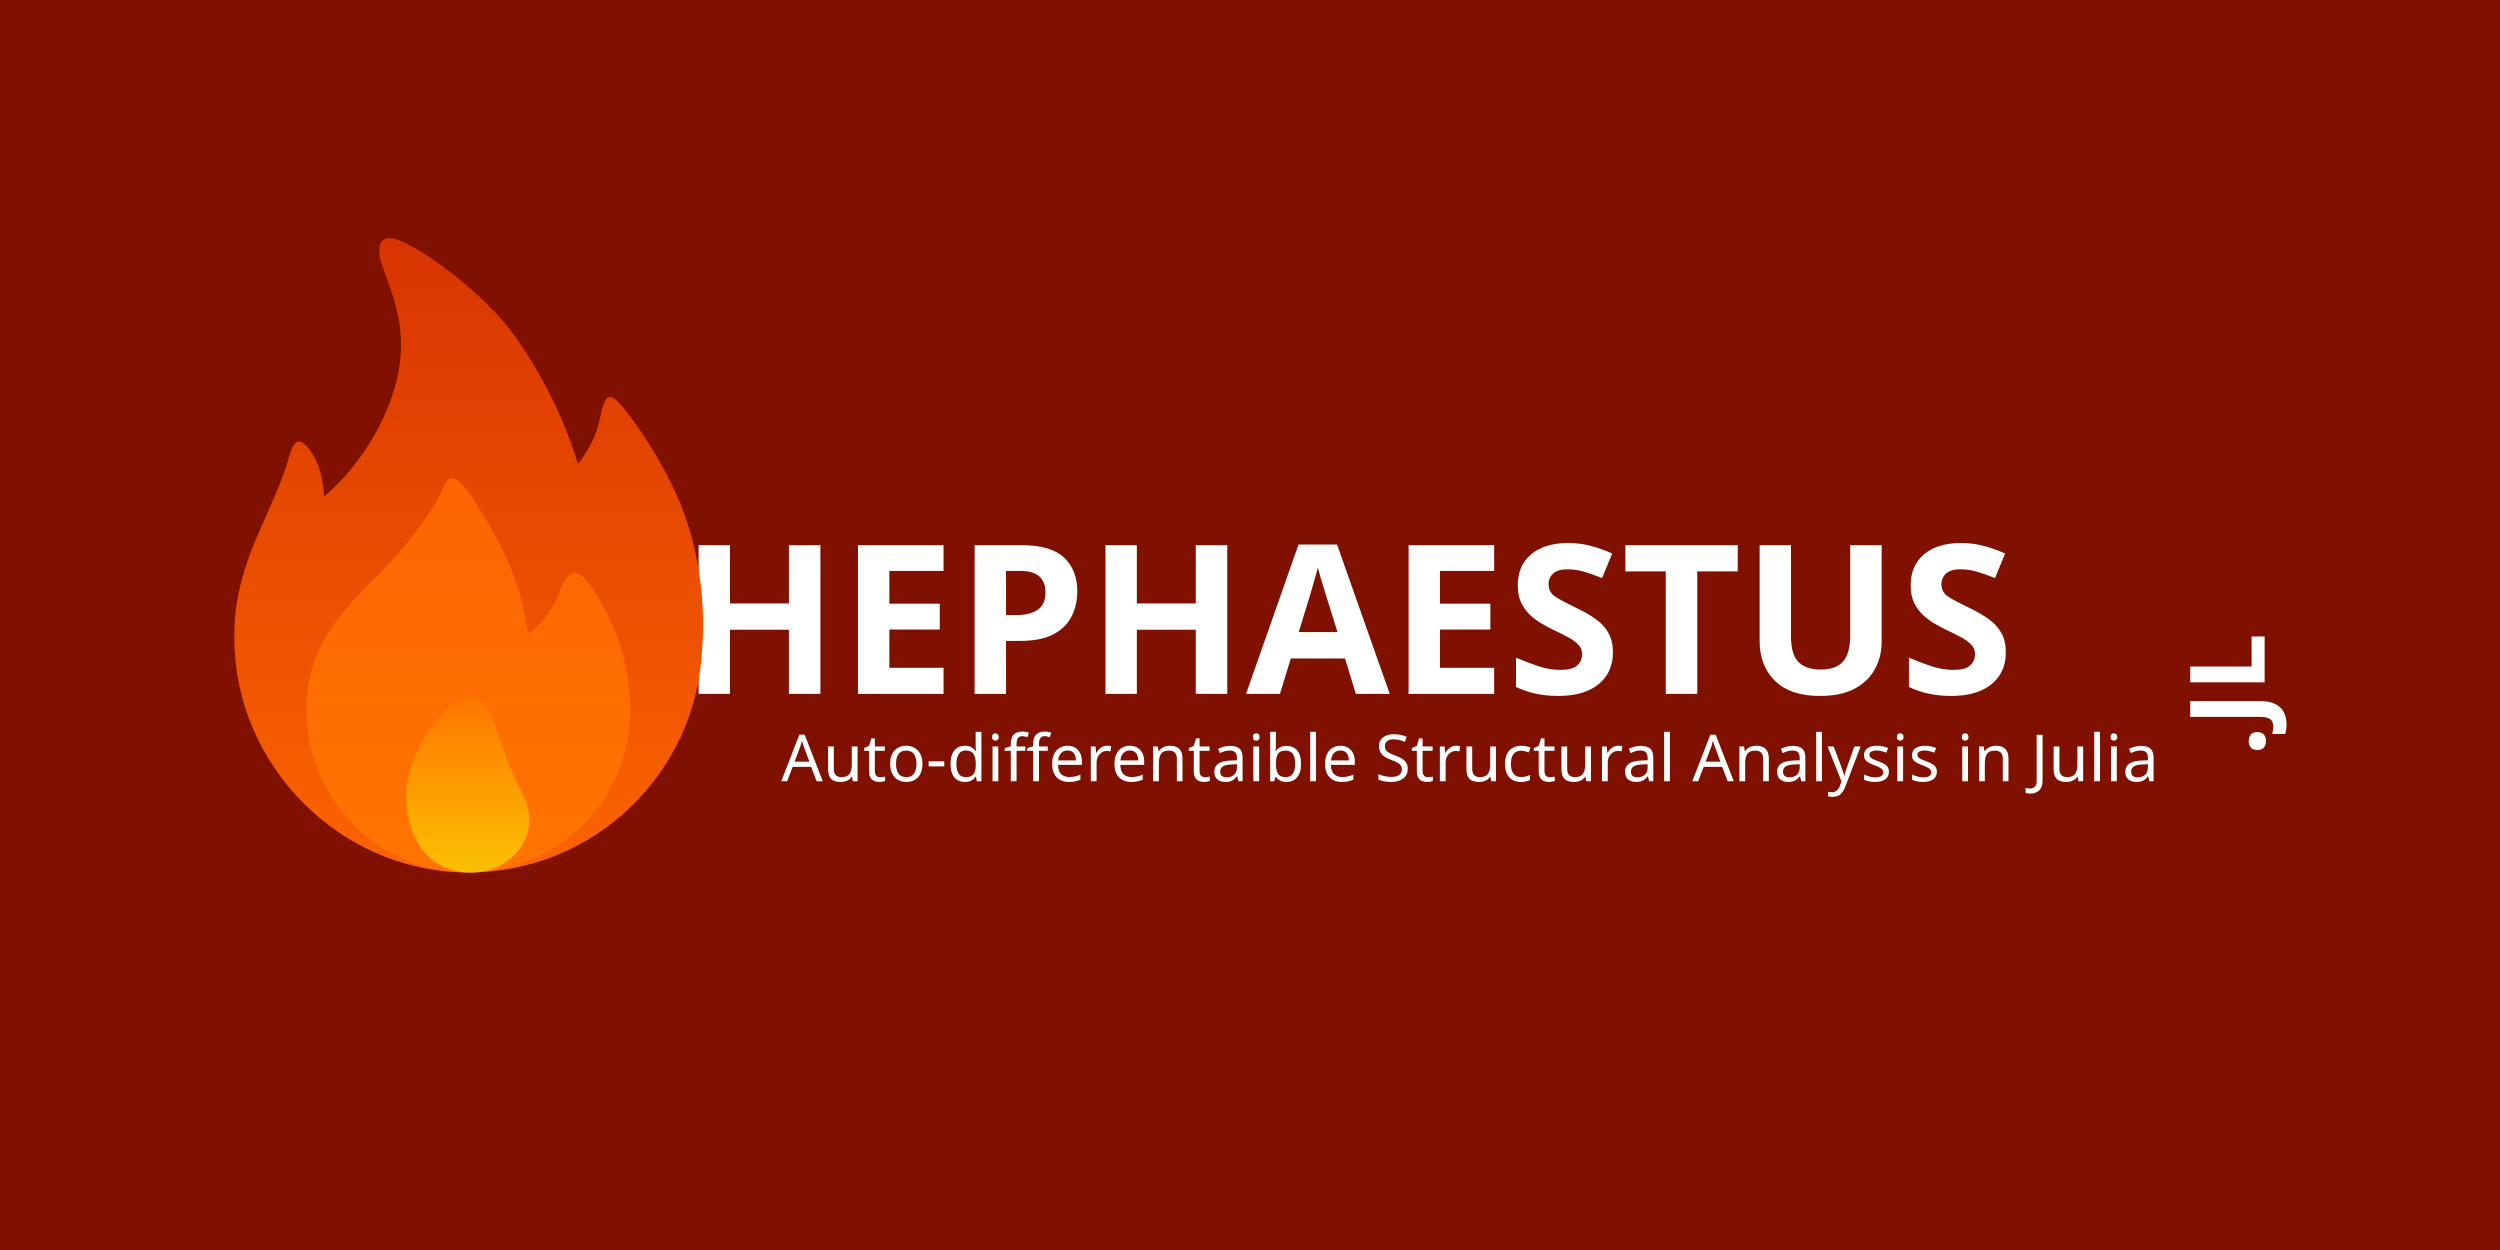
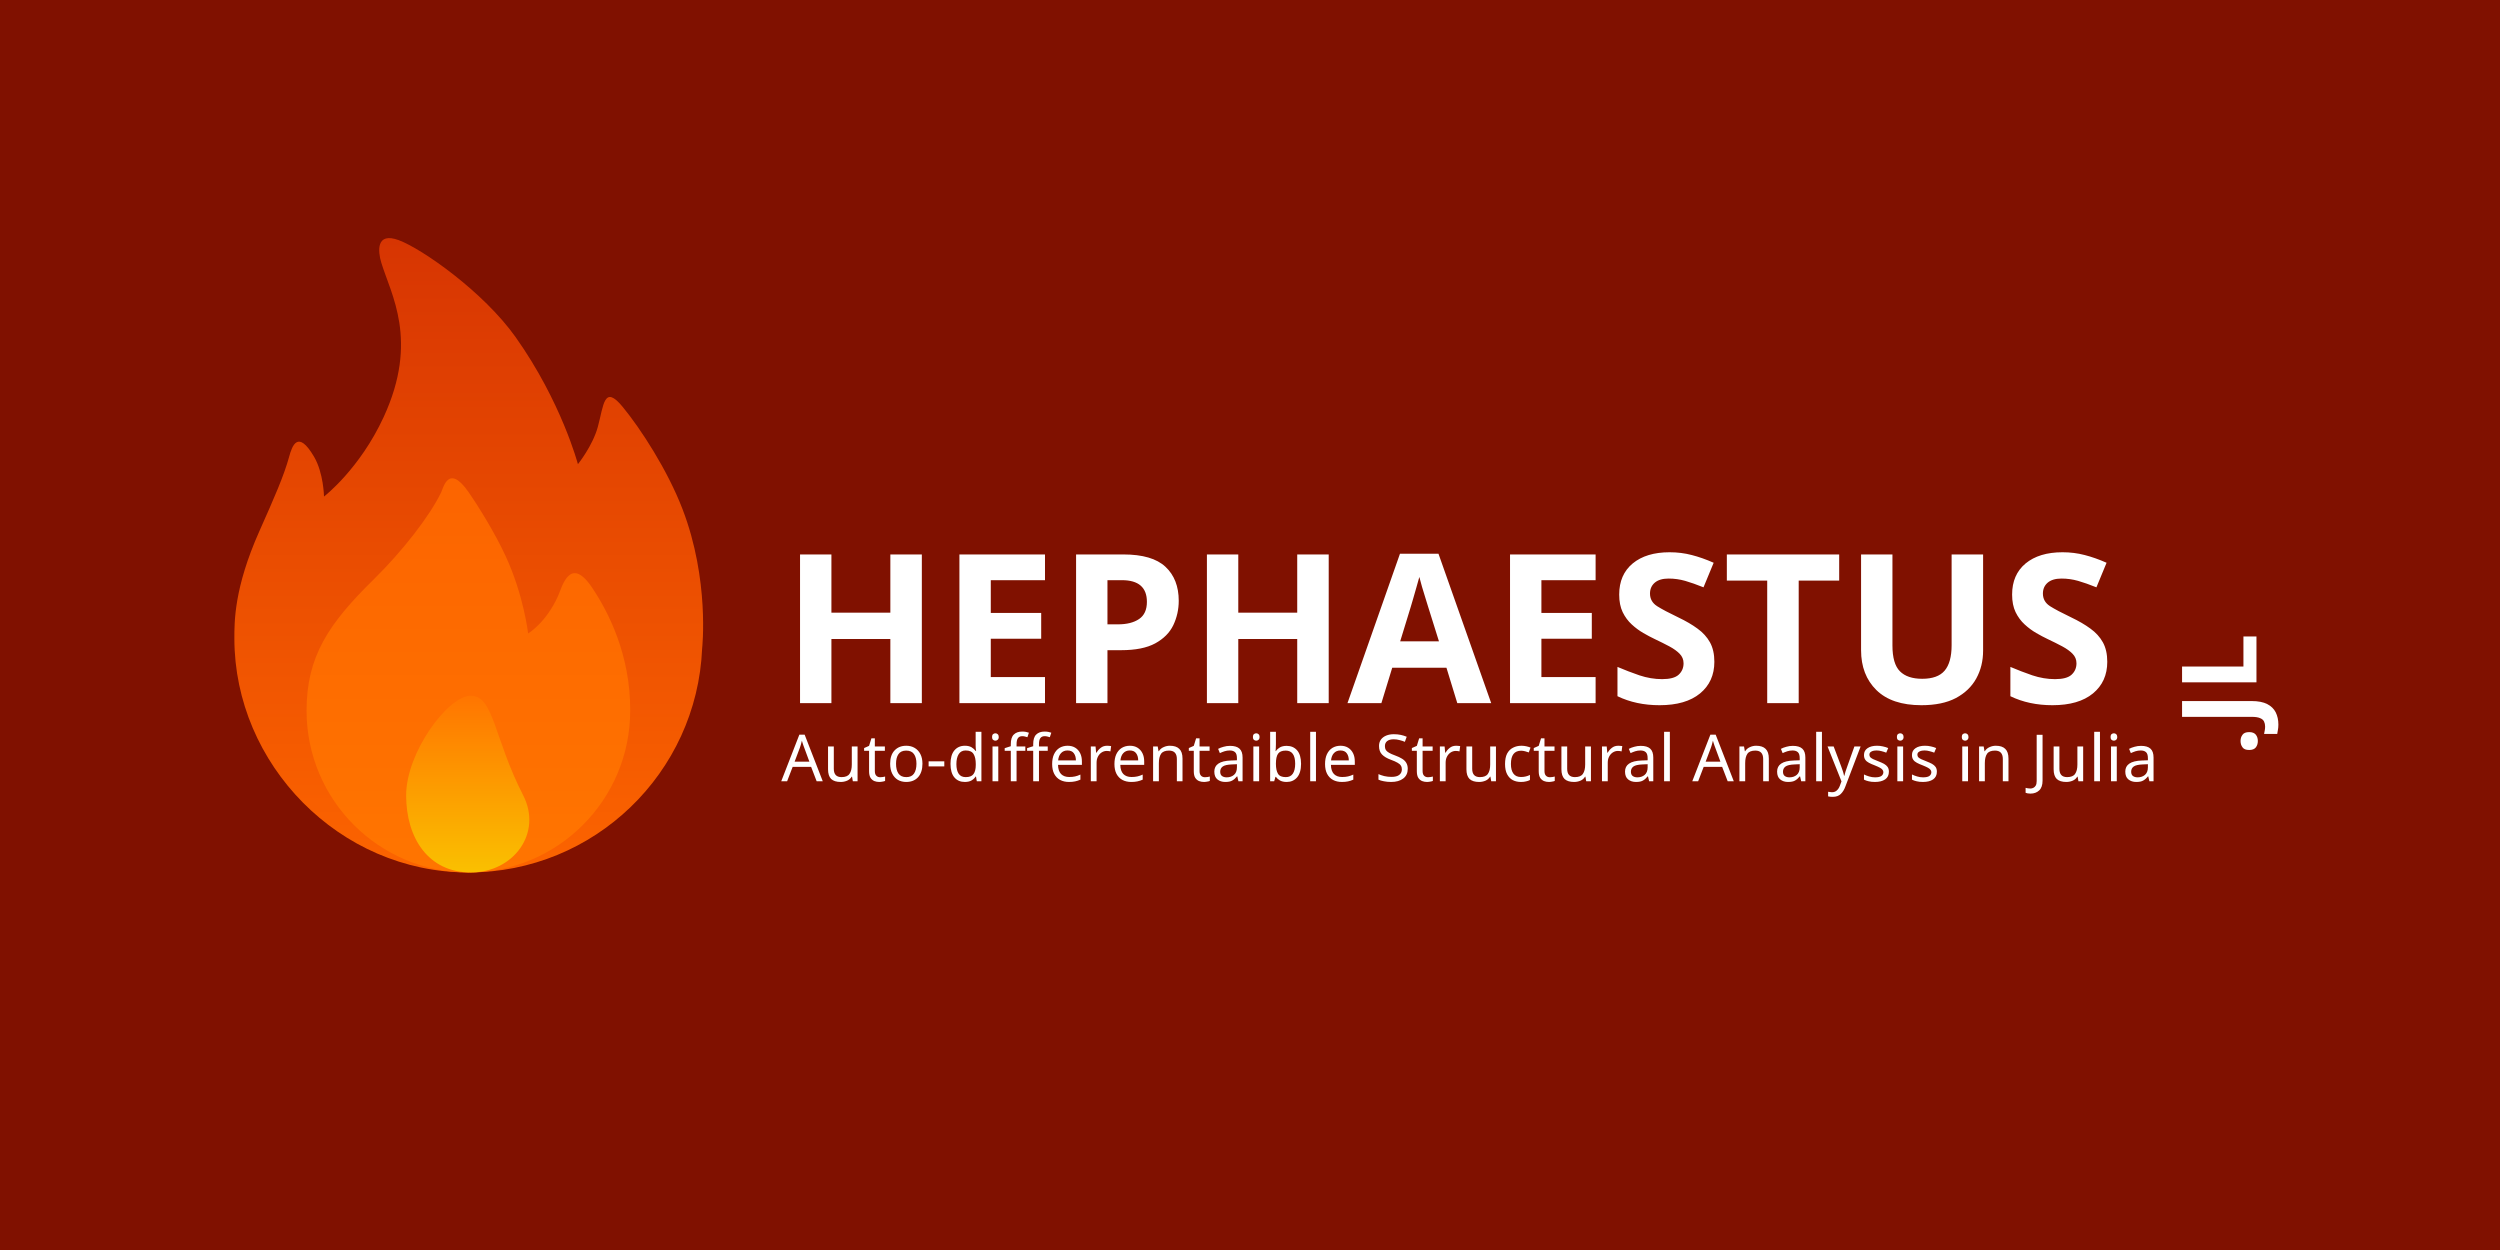
<svg xmlns="http://www.w3.org/2000/svg" xmlns:xlink="http://www.w3.org/1999/xlink" width="1280" height="640" viewBox="0 0 338.667 169.333" version="1.1" id="svg1" xml:space="preserve">
  <defs id="defs1">
    <linearGradient id="linearGradient11">
      <stop style="stop-color:#fc6400;stop-opacity:1;" offset="0" id="stop11" />
      <stop style="stop-color:#d73502;stop-opacity:1;" offset="1" id="stop12" />
    </linearGradient>
    <linearGradient id="linearGradient9">
      <stop style="stop-color:#ff7500;stop-opacity:1;" offset="0" id="stop9" />
      <stop style="stop-color:#fc6400;stop-opacity:1;" offset="1" id="stop10" />
    </linearGradient>
    <linearGradient id="linearGradient7">
      <stop style="stop-color:#fac000;stop-opacity:1;" offset="0" id="stop7" />
      <stop style="stop-color:#ff7500;stop-opacity:1;" offset="1" id="stop8" />
    </linearGradient>
    <style id="style1">

      .cls-3 {
        fill: url(#linear-gradient-1);
      }

      .cls-4 {
        fill: #fc9502;
      }

      .cls-5 {
        fill: #fce202;
      }
    </style>
    <linearGradient id="linear-gradient-1" gradientUnits="userSpaceOnUse" x1="94.141" y1="255" x2="94.141" y2="0.188" gradientTransform="translate(-89.774,-164.4345)">
      <stop offset="0" stop-color="#ff4c0d" id="stop1" />
      <stop offset="1" stop-color="#fc9502" id="stop2" />
    </linearGradient>
    <linearGradient xlink:href="#linearGradient7" id="linearGradient8" x1="3.966" y1="90.377" x2="3.966" y2="19.377" gradientUnits="userSpaceOnUse" />
    <linearGradient xlink:href="#linearGradient9" id="linearGradient10" x1="4.227" y1="90.377" x2="4.227" y2="-67.95" gradientUnits="userSpaceOnUse" />
    <linearGradient xlink:href="#linearGradient11" id="linearGradient12" x1="4.373" y1="90.377" x2="4.373" y2="-164.439" gradientUnits="userSpaceOnUse" />
  </defs>
  <rect style="fill:#801100;fill-opacity:1;stroke:none;stroke-width:0;stroke-linecap:round;stroke-linejoin:round;stroke-miterlimit:10;stroke-dasharray:none" id="rect1" width="338.667" height="169.333" x="-1.1559903e-05" y="1.2990417e-05" />
  <g id="g10">
    <text xml:space="preserve" style="font-style:normal;font-variant:normal;font-weight:normal;font-stretch:normal;font-size:8.819px;line-height:1.5;font-family:'Tamil MN';-inkscape-font-specification:'Tamil MN, Normal';font-variant-ligatures:normal;font-variant-caps:normal;font-variant-numeric:normal;font-variant-east-asian:normal;text-align:center;text-anchor:middle;fill:#ffffff;fill-opacity:1;stroke:none;stroke-width:0;stroke-linecap:round;stroke-linejoin:round;stroke-miterlimit:10;stroke-dasharray:none" x="105.833" y="105.833" id="text4-5">
      <tspan id="tspan15" x="105.833" y="105.833" style="text-align:start;text-anchor:start">Auto-differentaible Structural Analysis in Julia</tspan>
    </text>
-     <text xml:space="preserve" style="font-style:normal;font-variant:normal;font-weight:bold;font-stretch:normal;font-size:14.111px;line-height:1.5;font-family:'Tamil MN';-inkscape-font-specification:'Tamil MN, Bold';font-variant-ligatures:normal;font-variant-caps:normal;font-variant-numeric:normal;font-variant-east-asian:normal;text-align:center;text-anchor:middle;fill:#ffffff;fill-opacity:1;stroke:none;stroke-width:0;stroke-linecap:round;stroke-linejoin:round;stroke-miterlimit:10;stroke-dasharray:none" x="-84.891" y="306.779" id="text4-8" transform="rotate(-90)">
-       <tspan id="tspan5" x="-84.891" y="306.779" style="font-style:normal;font-variant:normal;font-weight:bold;font-stretch:normal;font-size:14.111px;font-family:'Tamil MN';-inkscape-font-specification:'Tamil MN, Bold';font-variant-ligatures:normal;font-variant-caps:normal;font-variant-numeric:normal;font-variant-east-asian:normal">.JL</tspan>
+     <text xml:space="preserve" style="font-style:normal;font-variant:normal;font-weight:bold;font-stretch:normal;font-size:14.111px;line-height:1.5;font-family:'Tamil MN';-inkscape-font-specification:'Tamil MN, Bold';font-variant-ligatures:normal;font-variant-caps:normal;font-variant-numeric:normal;font-variant-east-asian:normal;text-align:center;text-anchor:middle;fill:#ffffff;fill-opacity:1;stroke:none;stroke-width:0;stroke-linecap:round;stroke-linejoin:round;stroke-miterlimit:10;stroke-dasharray:none" x="-84.891" y="305.676" id="text4-8" transform="rotate(-90)">
+       <tspan id="tspan5" x="-84.891" y="305.676" style="font-style:normal;font-variant:normal;font-weight:bold;font-stretch:normal;font-size:14.111px;font-family:'Tamil MN';-inkscape-font-specification:'Tamil MN, Bold';font-variant-ligatures:normal;font-variant-caps:normal;font-variant-numeric:normal;font-variant-east-asian:normal">.JL</tspan>
    </text>
-     <text xml:space="preserve" style="font-style:normal;font-variant:normal;font-weight:bold;font-stretch:normal;font-size:28.222px;line-height:1.5;font-family:'Tamil MN';-inkscape-font-specification:'Tamil MN, Bold';font-variant-ligatures:normal;font-variant-caps:normal;font-variant-numeric:normal;font-variant-east-asian:normal;text-align:center;text-anchor:middle;fill:#ffffff;fill-opacity:1;stroke:none;stroke-width:0;stroke-linecap:round;stroke-linejoin:round;stroke-miterlimit:10;stroke-dasharray:none" x="200.815" y="93.996" id="text4">
-       <tspan id="tspan4" style="font-style:normal;font-variant:normal;font-weight:bold;font-stretch:normal;font-size:28.222px;font-family:'Tamil MN';-inkscape-font-specification:'Tamil MN, Bold';font-variant-ligatures:normal;font-variant-caps:normal;font-variant-numeric:normal;font-variant-east-asian:normal;text-align:center;text-anchor:middle;fill:#ffffff;fill-opacity:1;stroke-width:0" x="200.815" y="93.996">HEPHAESTUS</tspan>
+     <text xml:space="preserve" style="font-style:normal;font-variant:normal;font-weight:bold;font-stretch:normal;font-size:28.222px;line-height:1.5;font-family:'Tamil MN';-inkscape-font-specification:'Tamil MN, Bold';font-variant-ligatures:normal;font-variant-caps:normal;font-variant-numeric:normal;font-variant-east-asian:normal;text-align:center;text-anchor:middle;fill:#ffffff;fill-opacity:1;stroke:none;stroke-width:0;stroke-linecap:round;stroke-linejoin:round;stroke-miterlimit:10;stroke-dasharray:none" x="105.833" y="95.25" id="text4">
+       <tspan id="tspan4" style="font-style:normal;font-variant:normal;font-weight:bold;font-stretch:normal;font-size:28.222px;font-family:'Tamil MN';-inkscape-font-specification:'Tamil MN, Bold';font-variant-ligatures:normal;font-variant-caps:normal;font-variant-numeric:normal;font-variant-east-asian:normal;text-align:start;text-anchor:start;fill:#ffffff;fill-opacity:1;stroke-width:0" x="105.833" y="95.25">HEPHAESTUS</tspan>
    </text>
  </g>
  <g id="fire" transform="matrix(0.3372377,0,0,0.3372377,62.0252,87.70952)" style="stroke-width:2.461">
    <path d="M 98.125,0.374 C 96.029,50.433 54.8,90.377 4.226,90.377 c -51.915,0 -94,-43.5 -94,-94 0,-6.75 -0.121,-20.24 10,-43 6.057,-13.621 9.856,-22.178 12,-30 1.178,-4.299 3.469,-11.129 10,0 3.851,6.562 4,16 4,16 0,0 14.328,-10.995 24,-32 14.179,-30.793 2.866,-49.2 -1,-62 -1.338,-4.428 -2.178,-12.386 7,-9 9.352,3.451 34.076,20.758 47,39 18.445,26.035 25,51 25,51 0,0 5.906,-7.33 8,-15 2.365,-8.661 2.4,-17.239 9.999,-7.999 7.227,8.787 17.96,25.3 24.001,40.999 10.969,28.509 7.899,55.997 7.899,55.997 z" id="path-1" class="cls-3" fill-rule="evenodd" style="display:inline;fill:url(#linearGradient12);stroke-width:2.461" />
    <path d="m 4.226,90.377 c -35.899,0 -65,-29.101 -65,-65 0,-21.661 8.729,-34.812 26.896,-52.646 11.632,-11.419 22.519,-25.444 27.146,-34.994 0.911,-1.88 2.984,-11.677 10.977,-0.206 4.193,6.016 10.766,16.715 14.981,25.846 7.266,15.743 9,31 9,31 0,0 7.121,-4.196 12,-15 1.573,-3.482 4.753,-16.664 13.643,-3.484 6.523,9.672 15.484,27.062 15.357,49.484 0,35.899 -29.102,65 -65,65 z" id="path-2" class="cls-4" fill-rule="evenodd" style="display:inline;fill:url(#linearGradient10);stroke-width:2.461" />
    <path d="m 5.226,19.377 c 9.25,0 9.25,17.129 21,40 7.824,15.229 -3.879,31 -21,31 -17.121,0 -26,-13.879 -26,-31 0,-17.12 16.75,-40 26,-40 z" id="path-3" class="cls-5" fill-rule="evenodd" style="display:inline;fill:url(#linearGradient8);stroke:none;stroke-width:0;stroke-dasharray:none" />
  </g>
</svg>
